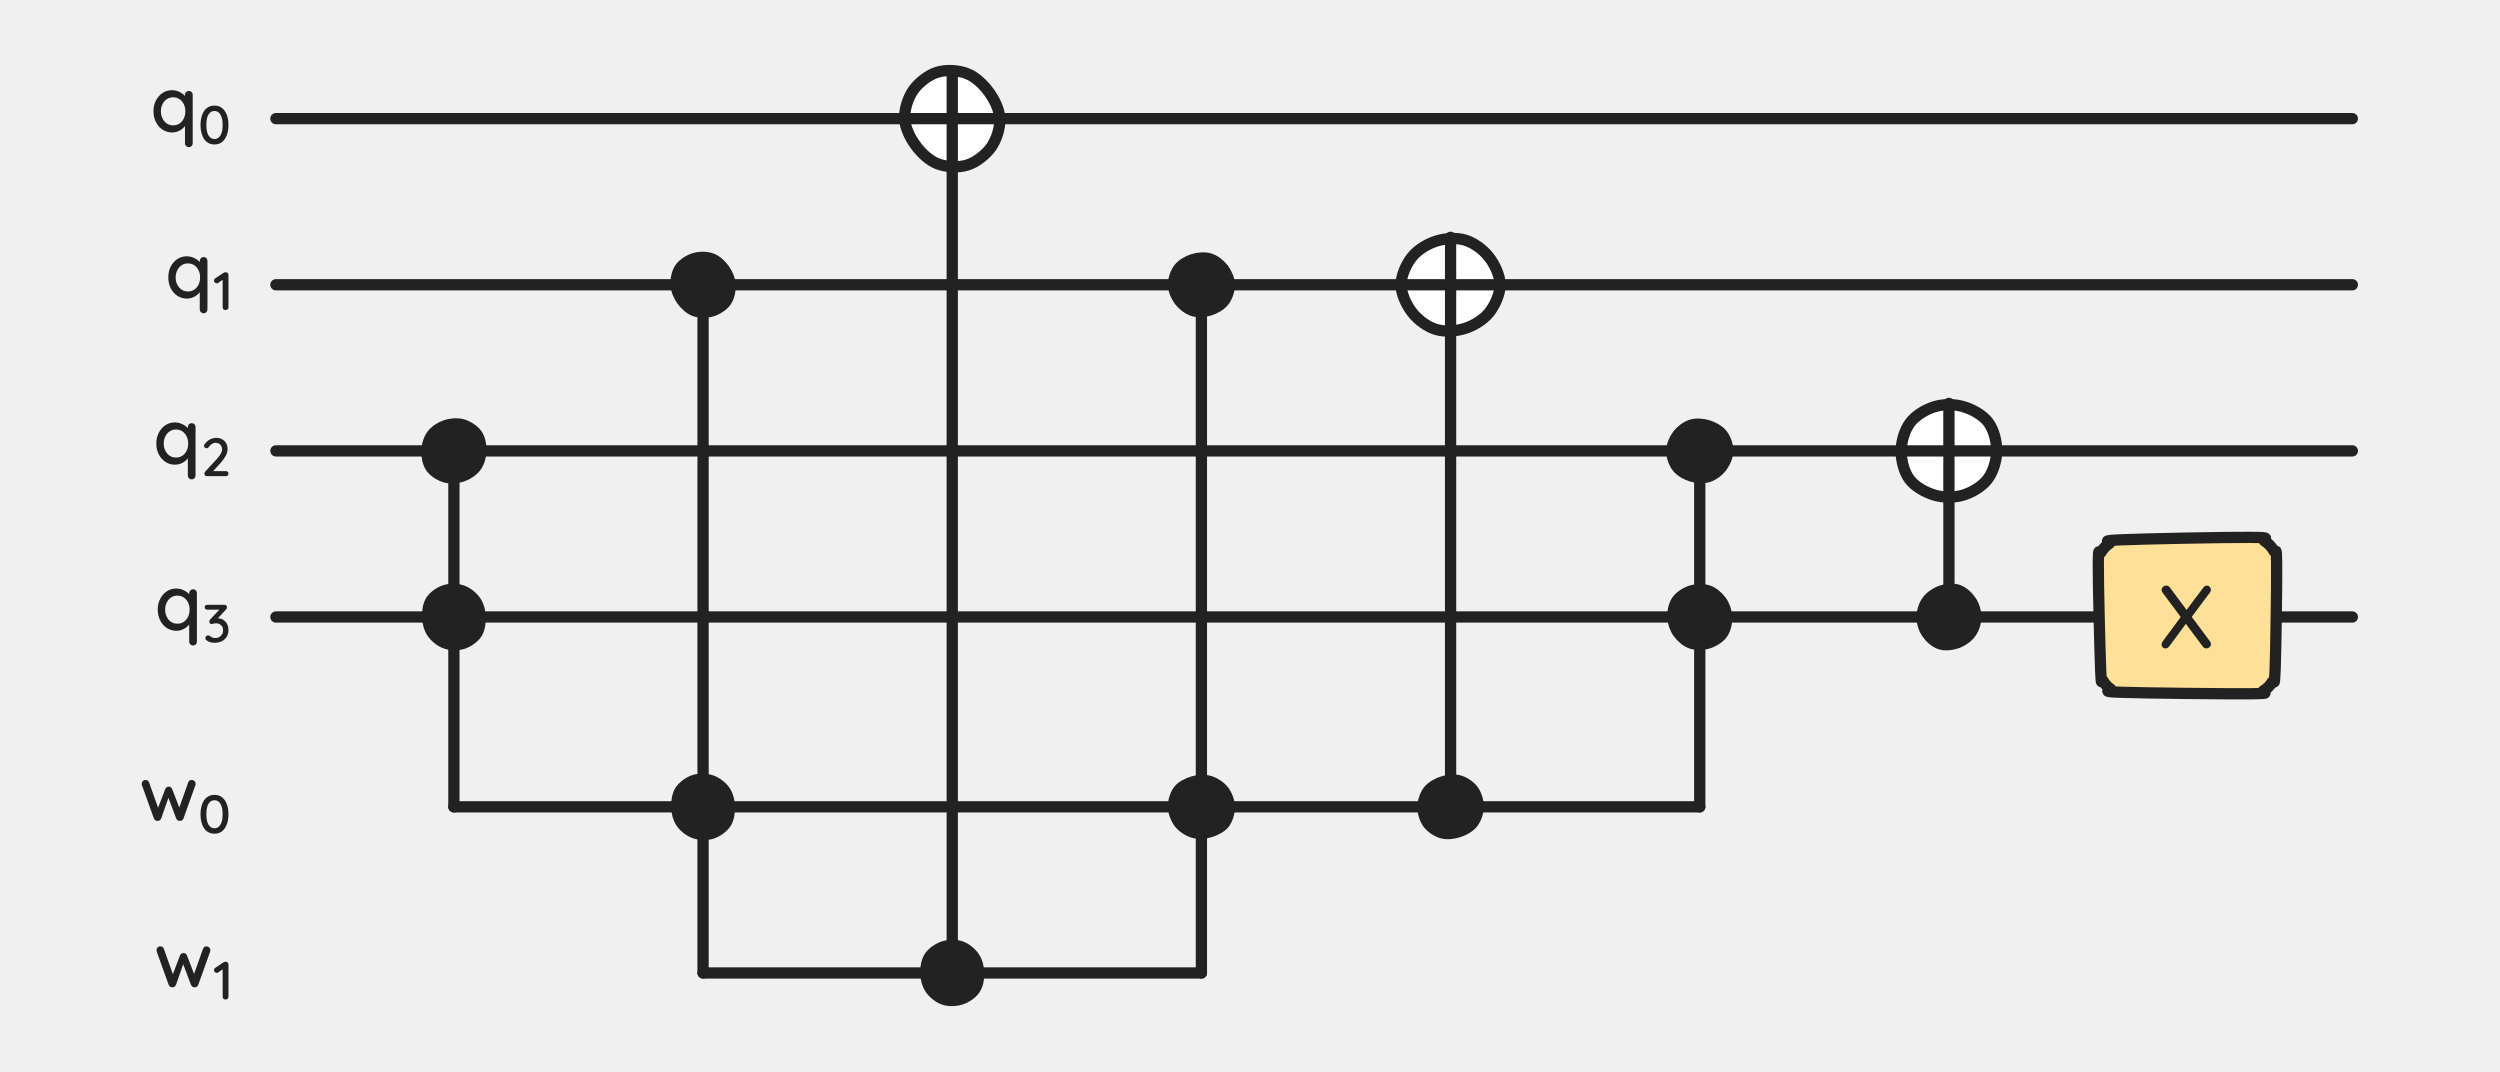
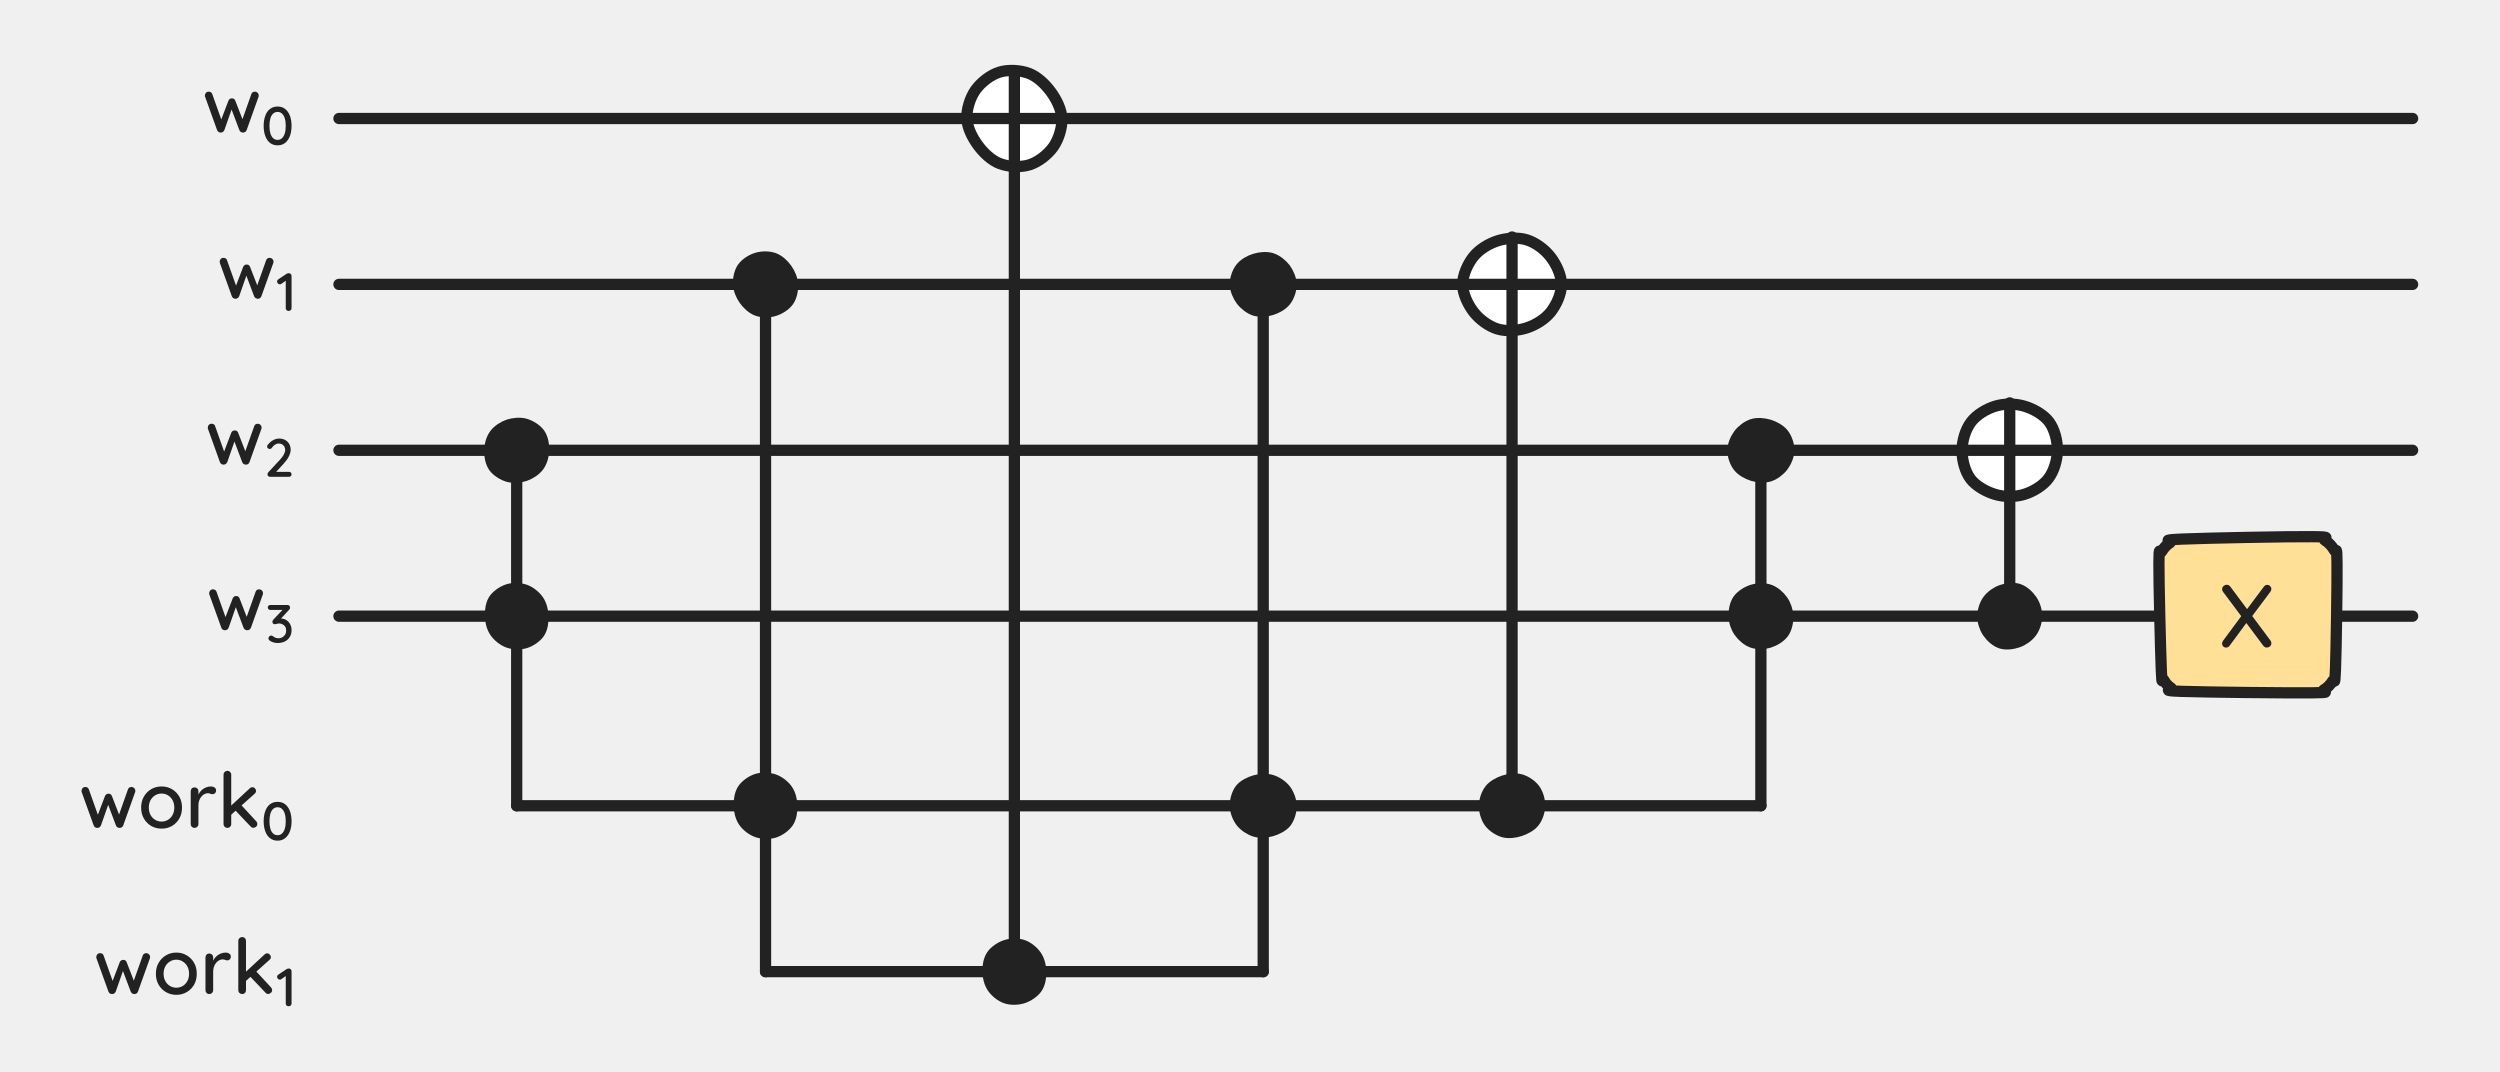
- <svg xmlns="http://www.w3.org/2000/svg" viewBox="-46.51 -20 421.4 180.6" width="421.4" height="180.6">
+ <svg xmlns="http://www.w3.org/2000/svg" viewBox="-57.21 -20 421.96 180.84" width="421.96" height="180.84">
  <g stroke-linecap="round" stroke-linejoin="round">
    <path d="M0,0C2.24,0 8.97,0 13.46,0C17.95,0 22.44,0 26.92,0C31.41,0 35.9,0 40.38,0C44.87,0 49.36,0 53.85,0C58.33,0 62.82,0 67.31,0C71.79,0 76.28,0 80.77,0C85.26,0 89.74,0 94.23,0C98.72,0 103.21,0 107.69,0C112.18,0 116.67,0 121.15,0C125.64,0 130.13,0 134.62,0C139.1,0 143.59,0 148.08,0C152.56,0 157.05,0 161.54,0C166.03,0 170.51,0 175,0C179.49,0 183.97,0 188.46,0C192.95,0 197.44,0 201.92,0C206.41,0 210.9,0 215.38,0C219.87,0 224.36,0 228.85,0C233.33,0 237.82,0 242.31,0C246.79,0 251.28,0 255.77,0C260.26,0 264.74,0 269.23,0C273.72,0 278.21,0 282.69,0C287.18,0 291.67,0 296.15,0C300.64,0 305.13,0 309.62,0C314.1,0 318.59,0 323.08,0C327.56,0 332.05,0 336.54,0C341.03,0 347.76,0 350,0" fill="none" stroke="#222222" stroke-width="1.9" />
    <path d="M0,28C2.24,28 8.97,28 13.46,28C17.95,28 22.44,28 26.92,28C31.41,28 35.9,28 40.38,28C44.87,28 49.36,28 53.85,28C58.33,28 62.82,28 67.31,28C71.79,28 76.28,28 80.77,28C85.26,28 89.74,28 94.23,28C98.72,28 103.21,28 107.69,28C112.18,28 116.67,28 121.15,28C125.64,28 130.13,28 134.62,28C139.1,28 143.59,28 148.08,28C152.56,28 157.05,28 161.54,28C166.03,28 170.51,28 175,28C179.49,28 183.97,28 188.46,28C192.95,28 197.44,28 201.92,28C206.41,28 210.9,28 215.38,28C219.87,28 224.36,28 228.85,28C233.33,28 237.82,28 242.31,28C246.79,28 251.28,28 255.77,28C260.26,28 264.74,28 269.23,28C273.72,28 278.21,28 282.69,28C287.18,28 291.67,28 296.15,28C300.64,28 305.13,28 309.62,28C314.1,28 318.59,28 323.08,28C327.56,28 332.05,28 336.54,28C341.03,28 347.76,28 350,28" fill="none" stroke="#222222" stroke-width="1.9" />
    <path d="M0,56C2.24,56 8.97,56 13.46,56C17.95,56 22.44,56 26.92,56C31.41,56 35.9,56 40.38,56C44.87,56 49.36,56 53.85,56C58.33,56 62.82,56 67.31,56C71.79,56 76.28,56 80.77,56C85.26,56 89.74,56 94.23,56C98.72,56 103.21,56 107.69,56C112.18,56 116.67,56 121.15,56C125.64,56 130.13,56 134.62,56C139.1,56 143.59,56 148.08,56C152.56,56 157.05,56 161.54,56C166.03,56 170.51,56 175,56C179.49,56 183.97,56 188.46,56C192.95,56 197.44,56 201.92,56C206.41,56 210.9,56 215.38,56C219.87,56 224.36,56 228.85,56C233.33,56 237.82,56 242.31,56C246.79,56 251.28,56 255.77,56C260.26,56 264.74,56 269.23,56C273.72,56 278.21,56 282.69,56C287.18,56 291.67,56 296.15,56C300.64,56 305.13,56 309.62,56C314.1,56 318.59,56 323.08,56C327.56,56 332.05,56 336.54,56C341.03,56 347.76,56 350,56" fill="none" stroke="#222222" stroke-width="1.9" />
    <path d="M0,84C2.24,84 8.97,84 13.46,84C17.95,84 22.44,84 26.92,84C31.41,84 35.9,84 40.38,84C44.87,84 49.36,84 53.85,84C58.33,84 62.82,84 67.31,84C71.79,84 76.28,84 80.77,84C85.26,84 89.74,84 94.23,84C98.72,84 103.21,84 107.69,84C112.18,84 116.67,84 121.15,84C125.64,84 130.13,84 134.62,84C139.1,84 143.59,84 148.08,84C152.56,84 157.05,84 161.54,84C166.03,84 170.51,84 175,84C179.49,84 183.97,84 188.46,84C192.95,84 197.44,84 201.92,84C206.41,84 210.9,84 215.38,84C219.87,84 224.36,84 228.85,84C233.33,84 237.82,84 242.31,84C246.79,84 251.28,84 255.77,84C260.26,84 264.74,84 269.23,84C273.72,84 278.21,84 282.69,84C287.18,84 291.67,84 296.15,84C300.64,84 305.13,84 309.62,84C314.1,84 318.59,84 323.08,84C327.56,84 332.05,84 336.54,84C341.03,84 347.76,84 350,84" fill="none" stroke="#222222" stroke-width="1.9" />
    <path d="M30,116C32.19,116 38.75,116 43.12,116C47.5,116 51.88,116 56.25,116C60.62,116 65,116 69.38,116C73.75,116 78.12,116 82.5,116C86.88,116 91.25,116 95.62,116C100,116 104.38,116 108.75,116C113.12,116 117.5,116 121.88,116C126.25,116 130.62,116 135,116C139.38,116 143.75,116 148.12,116C152.5,116 156.88,116 161.25,116C165.62,116 170,116 174.38,116C178.75,116 183.12,116 187.5,116C191.88,116 196.25,116 200.62,116C205,116 209.38,116 213.75,116C218.12,116 222.5,116 226.88,116C231.25,116 237.81,116 240,116" fill="none" stroke="#222222" stroke-width="1.9" />
    <path d="M72,144C74,144 80,144 84,144C88,144 92,144 96,144C100,144 104,144 108,144C112,144 116,144 120,144C124,144 128,144 132,144C136,144 140,144 144,144C148,144 154,144 156,144" fill="none" stroke="#222222" stroke-width="1.9" />
    <path d="M30,56C30,58 30,64 30,68C30,72 30,76 30,80C30,84 30,88 30,92C30,96 30,100 30,104C30,108 30,114 30,116" fill="none" stroke="#222222" stroke-width="1.9" />
    <path d="M72,28C72,30.15 72,36.59 72,40.89C72,45.19 72,49.48 72,53.78C72,58.07 72,62.37 72,66.67C72,70.96 72,75.26 72,79.56C72,83.85 72,88.15 72,92.44C72,96.74 72,101.04 72,105.33C72,109.63 72,113.93 72,118.22C72,122.52 72,126.81 72,131.11C72,135.41 72,141.85 72,144" fill="none" stroke="#222222" stroke-width="1.9" />
    <path d="M114,0C114,2.18 114,8.73 114,13.09C114,17.45 114,21.82 114,26.18C114,30.55 114,34.91 114,39.27C114,43.64 114,48 114,52.36C114,56.73 114,61.09 114,65.45C114,69.82 114,74.18 114,78.55C114,82.91 114,87.27 114,91.64C114,96 114,100.36 114,104.73C114,109.09 114,113.45 114,117.82C114,122.18 114,126.55 114,130.91C114,135.27 114,141.82 114,144" fill="none" stroke="#222222" stroke-width="1.9" />
    <path d="M156,28C156,30.15 156,36.59 156,40.89C156,45.19 156,49.48 156,53.78C156,58.07 156,62.37 156,66.67C156,70.96 156,75.26 156,79.56C156,83.85 156,88.15 156,92.44C156,96.74 156,101.04 156,105.33C156,109.63 156,113.93 156,118.22C156,122.52 156,126.81 156,131.11C156,135.41 156,141.85 156,144" fill="none" stroke="#222222" stroke-width="1.9" />
    <path d="M198,28C198,30.1 198,36.38 198,40.57C198,44.76 198,48.95 198,53.14C198,57.33 198,61.52 198,65.71C198,69.9 198,74.1 198,78.29C198,82.48 198,86.67 198,90.86C198,95.05 198,99.24 198,103.43C198,107.62 198,113.9 198,116" fill="none" stroke="#222222" stroke-width="1.9" />
    <path d="M240,56C240,58 240,64 240,68C240,72 240,76 240,80C240,84 240,88 240,92C240,96 240,100 240,104C240,108 240,114 240,116" fill="none" stroke="#222222" stroke-width="1.9" />
    <path d="M282,56C282,57.56 282,62.22 282,65.33C282,68.44 282,71.56 282,74.67C282,77.78 282,82.44 282,84" fill="none" stroke="#222222" stroke-width="1.9" />
    <path d="M335.2,71.19C335.83,71.57 336.42,72.2 336.76,72.83C337.1,73.47 337.21,71.64 337.24,75C337.28,78.36 337.11,89.67 336.98,93C336.85,96.33 336.79,94.42 336.46,95C336.13,95.57 335.57,96.13 334.99,96.45C334.41,96.77 337,96.9 333,96.94C329,96.98 314.97,96.83 311,96.69C307.03,96.55 309.71,96.43 309.21,96.1C308.7,95.78 308.25,95.26 307.98,94.74C307.71,94.23 307.72,96.29 307.58,93C307.45,89.71 307.16,78.32 307.18,75C307.19,71.68 307.35,73.64 307.66,73.07C307.97,72.51 308.49,71.96 309.04,71.61C309.6,71.27 307.01,71.17 311,70.99C314.99,70.82 328.97,70.54 333,70.58C337.03,70.61 334.57,70.81 335.2,71.19Z" fill="#FFE096" stroke="#222222" stroke-width="1.9" />
-     <path d="M120.58,4.78C119.66,6.08 118.05,7.35 116.54,7.82C115.03,8.29 112.98,8.16 111.53,7.61C110.08,7.05 108.75,5.75 107.82,4.49C106.9,3.22 106.05,1.54 105.98,0C105.92,-1.54 106.51,-3.47 107.42,-4.78C108.34,-6.08 109.95,-7.35 111.46,-7.82C112.97,-8.29 115.02,-8.16 116.47,-7.61C117.92,-7.05 119.25,-5.75 120.18,-4.49C121.1,-3.22 121.95,-1.54 122.02,0C122.08,1.54 121.49,3.47 120.58,4.78Z" fill="#FFFFFF" stroke="#222222" stroke-width="1.9" />
+     <path d="M120.58,4.78C119.66,6.08 118.05,7.35 116.54,7.82C115.03,8.29 112.98,8.16 111.53,7.61C110.08,7.05 108.75,5.75 107.83,4.49C106.9,3.22 106.05,1.54 105.98,0C105.92,-1.54 106.51,-3.47 107.42,-4.78C108.34,-6.08 109.95,-7.35 111.46,-7.82C112.97,-8.29 115.02,-8.16 116.47,-7.61C117.92,-7.05 119.25,-5.75 120.17,-4.49C121.1,-3.22 121.95,-1.54 122.02,0C122.08,1.54 121.49,3.47 120.58,4.78Z" fill="#FFFFFF" stroke="#222222" stroke-width="1.9" />
    <path d="M204.49,32.71C203.49,33.94 201.88,34.9 200.39,35.37C198.9,35.83 197.03,35.97 195.55,35.53C194.08,35.08 192.52,33.95 191.54,32.69C190.56,31.44 189.67,29.57 189.66,28C189.66,26.43 190.52,24.52 191.51,23.29C192.51,22.06 194.12,21.1 195.61,20.63C197.1,20.17 198.97,20.03 200.45,20.47C201.92,20.92 203.48,22.05 204.46,23.31C205.44,24.56 206.33,26.43 206.34,28C206.34,29.57 205.48,31.48 204.49,32.71Z" fill="#FFFFFF" stroke="#222222" stroke-width="1.9" />
-     <path d="M288.54,60.75C287.61,61.99 285.91,63 284.42,63.45C282.93,63.9 281.09,63.9 279.58,63.46C278.07,63.02 276.31,62.06 275.37,60.82C274.43,59.57 273.94,57.6 273.95,56C273.97,54.4 274.52,52.49 275.46,51.25C276.39,50.01 278.09,49 279.58,48.55C281.07,48.1 282.91,48.1 284.42,48.54C285.93,48.98 287.69,49.94 288.63,51.18C289.57,52.43 290.06,54.4 290.05,56C290.03,57.6 289.48,59.51 288.54,60.75Z" fill="#FFFFFF" stroke="#222222" stroke-width="1.9" />
-     <path d="M33.83,86.78C33.33,87.53 32.33,88.21 31.45,88.48C30.58,88.74 29.42,88.7 28.57,88.4C27.72,88.09 26.85,87.38 26.35,86.65C25.85,85.92 25.6,84.9 25.57,84C25.54,83.1 25.68,81.97 26.17,81.22C26.67,80.47 27.67,79.79 28.55,79.52C29.42,79.26 30.58,79.3 31.43,79.6C32.28,79.91 33.15,80.62 33.65,81.35C34.15,82.08 34.4,83.1 34.43,84C34.46,84.9 34.32,86.03 33.83,86.78Z" fill="#222222" stroke="#222222" stroke-width="1.9" />
+     <path d="M288.54,60.75C287.61,62 285.91,63 284.42,63.45C282.93,63.9 281.09,63.9 279.58,63.46C278.07,63.02 276.31,62.06 275.37,60.82C274.43,59.57 273.94,57.6 273.95,56C273.97,54.4 274.52,52.49 275.46,51.25C276.39,50 278.09,49 279.58,48.55C281.07,48.1 282.91,48.1 284.42,48.54C285.93,48.98 287.69,49.94 288.63,51.18C289.57,52.43 290.06,54.4 290.05,56C290.03,57.6 289.48,59.51 288.54,60.75Z" fill="#FFFFFF" stroke="#222222" stroke-width="1.9" />
+     <path d="M33.83,86.78C33.33,87.53 32.33,88.21 31.45,88.48C30.58,88.75 29.42,88.7 28.57,88.4C27.72,88.09 26.85,87.38 26.35,86.65C25.85,85.92 25.6,84.9 25.57,84C25.54,83.1 25.68,81.97 26.17,81.22C26.67,80.47 27.67,79.79 28.55,79.52C29.42,79.25 30.58,79.3 31.43,79.6C32.28,79.91 33.15,80.62 33.65,81.35C34.15,82.08 34.4,83.1 34.43,84C34.46,84.9 34.32,86.03 33.83,86.78Z" fill="#222222" stroke="#222222" stroke-width="1.9" />
    <path d="M33.69,58.68C33.16,59.39 32.24,59.98 31.39,60.27C30.53,60.55 29.44,60.65 28.57,60.41C27.7,60.16 26.67,59.53 26.15,58.8C25.63,58.06 25.42,56.91 25.44,56C25.47,55.09 25.78,54.03 26.31,53.32C26.84,52.61 27.76,52.02 28.61,51.73C29.47,51.45 30.56,51.35 31.43,51.59C32.3,51.84 33.33,52.47 33.85,53.2C34.37,53.94 34.58,55.09 34.56,56C34.53,56.91 34.22,57.97 33.69,58.68Z" fill="#222222" stroke="#222222" stroke-width="1.9" />
    <path d="M75.81,118.77C75.31,119.51 74.33,120.2 73.45,120.47C72.58,120.74 71.43,120.69 70.57,120.39C69.72,120.09 68.83,119.4 68.33,118.67C67.83,117.94 67.59,116.91 67.56,116C67.54,115.09 67.69,113.98 68.19,113.23C68.69,112.49 69.67,111.8 70.55,111.53C71.42,111.26 72.57,111.31 73.43,111.61C74.28,111.91 75.17,112.6 75.67,113.33C76.17,114.06 76.41,115.09 76.44,116C76.46,116.91 76.31,118.02 75.81,118.77Z" fill="#222222" stroke="#222222" stroke-width="1.9" />
    <path d="M75.86,30.8C75.34,31.54 74.32,32.17 73.44,32.43C72.56,32.69 71.41,32.69 70.58,32.38C69.74,32.08 68.95,31.32 68.43,30.59C67.91,29.86 67.5,28.9 67.45,28C67.4,27.1 67.62,25.93 68.14,25.2C68.66,24.46 69.68,23.83 70.56,23.57C71.44,23.31 72.59,23.31 73.42,23.62C74.26,23.92 75.05,24.68 75.57,25.41C76.09,26.14 76.5,27.1 76.55,28C76.6,28.9 76.38,30.07 75.86,30.8Z" fill="#222222" stroke="#222222" stroke-width="1.9" />
    <path d="M117.79,146.76C117.29,147.49 116.31,148.14 115.44,148.42C114.56,148.7 113.41,148.73 112.56,148.43C111.71,148.14 110.83,147.41 110.32,146.67C109.82,145.93 109.56,144.9 109.54,144C109.52,143.1 109.7,141.98 110.21,141.24C110.71,140.51 111.69,139.86 112.56,139.58C113.44,139.3 114.59,139.27 115.44,139.57C116.29,139.86 117.17,140.59 117.68,141.33C118.18,142.07 118.44,143.1 118.46,144C118.48,144.9 118.3,146.02 117.79,146.76Z" fill="#222222" stroke="#222222" stroke-width="1.9" />
    <path d="M106,0C107.33,0 111.33,0 114,0C116.67,0 120.67,0 122,0" fill="none" stroke="#222222" stroke-width="1.9" />
    <path d="M114,-8C114,-6.67 114,-2.67 114,0C114,2.67 114,6.67 114,8" fill="none" stroke="#222222" stroke-width="1.9" />
    <path d="M159.84,118.79C159.28,119.49 158.24,119.98 157.37,120.23C156.5,120.48 155.46,120.54 154.61,120.29C153.76,120.03 152.83,119.42 152.27,118.71C151.72,117.99 151.31,116.92 151.29,116C151.28,115.08 151.61,113.92 152.16,113.21C152.72,112.51 153.76,112.02 154.63,111.77C155.5,111.52 156.54,111.46 157.39,111.71C158.24,111.97 159.17,112.58 159.73,113.29C160.28,114.01 160.69,115.08 160.71,116C160.72,116.92 160.39,118.08 159.84,118.79Z" fill="#222222" stroke="#222222" stroke-width="1.9" />
    <path d="M159.78,30.75C159.23,31.46 158.25,32 157.39,32.26C156.52,32.53 155.43,32.62 154.58,32.36C153.74,32.09 152.86,31.4 152.31,30.68C151.77,29.95 151.31,28.9 151.3,28C151.28,27.1 151.66,25.96 152.22,25.25C152.77,24.54 153.75,24 154.61,23.74C155.48,23.47 156.57,23.38 157.42,23.64C158.26,23.91 159.14,24.6 159.69,25.32C160.23,26.05 160.69,27.1 160.7,28C160.72,28.9 160.34,30.04 159.78,30.75Z" fill="#222222" stroke="#222222" stroke-width="1.9" />
    <path d="M201.73,118.71C201.18,119.41 200.22,119.92 199.36,120.2C198.5,120.48 197.44,120.63 196.57,120.39C195.71,120.15 194.73,119.5 194.19,118.77C193.66,118.03 193.33,116.91 193.35,116C193.36,115.09 193.72,113.99 194.27,113.29C194.82,112.59 195.78,112.08 196.64,111.8C197.5,111.52 198.56,111.37 199.43,111.61C200.29,111.85 201.27,112.5 201.81,113.23C202.34,113.97 202.67,115.09 202.65,116C202.64,116.91 202.28,118.01 201.73,118.71Z" fill="#222222" stroke="#222222" stroke-width="1.9" />
    <path d="M190,28C191.33,28 195.33,28 198,28C200.67,28 204.67,28 206,28" fill="none" stroke="#222222" stroke-width="1.9" />
    <path d="M198,20C198,21.33 198,25.33 198,28C198,30.67 198,34.67 198,36" fill="none" stroke="#222222" stroke-width="1.9" />
    <path d="M243.82,86.78C243.3,87.51 242.3,88.12 241.43,88.39C240.55,88.66 239.41,88.7 238.57,88.41C237.72,88.12 236.88,87.38 236.36,86.64C235.84,85.91 235.5,84.9 235.47,84C235.44,83.1 235.66,81.96 236.18,81.22C236.7,80.49 237.7,79.88 238.57,79.61C239.45,79.34 240.59,79.3 241.43,79.59C242.28,79.88 243.12,80.62 243.64,81.36C244.16,82.09 244.5,83.1 244.53,84C244.56,84.9 244.34,86.04 243.82,86.78Z" fill="#222222" stroke="#222222" stroke-width="1.9" />
    <path d="M243.7,58.69C243.15,59.41 242.26,60.09 241.41,60.35C240.57,60.61 239.49,60.51 238.62,60.25C237.75,59.98 236.77,59.46 236.22,58.75C235.66,58.04 235.27,56.91 235.29,56C235.3,55.09 235.75,54.04 236.3,53.31C236.85,52.59 237.74,51.91 238.59,51.65C239.43,51.39 240.51,51.49 241.38,51.75C242.25,52.02 243.23,52.54 243.78,53.25C244.34,53.96 244.73,55.09 244.71,56C244.7,56.91 244.25,57.96 243.7,58.69Z" fill="#222222" stroke="#222222" stroke-width="1.9" />
    <path d="M285.68,86.67C285.16,87.4 284.27,88.03 283.41,88.34C282.55,88.65 281.38,88.81 280.53,88.53C279.67,88.26 278.8,87.45 278.29,86.69C277.78,85.94 277.46,84.89 277.46,84C277.47,83.11 277.8,82.05 278.32,81.33C278.84,80.6 279.73,79.97 280.59,79.66C281.45,79.35 282.62,79.19 283.47,79.47C284.33,79.74 285.2,80.55 285.71,81.31C286.22,82.06 286.54,83.11 286.54,84C286.53,84.89 286.2,85.95 285.68,86.67Z" fill="#222222" stroke="#222222" stroke-width="1.9" />
    <path d="M274,56C275.33,56 279.33,56 282,56C284.67,56 288.67,56 290,56" fill="none" stroke="#222222" stroke-width="1.9" />
    <path d="M282,48C282,49.33 282,53.33 282,56C282,58.67 282,62.67 282,64" fill="none" stroke="#222222" stroke-width="1.9" />
    <path d="M325.46,78.71Q325.76,78.71 325.96,78.93Q326.16,79.15 326.16,79.4Q326.16,79.64 326,79.87L322.85,84.08L321.99,82.9L324.86,79.07Q325.11,78.71 325.46,78.71ZM318.62,78.7Q318.98,78.7 319.23,79.01L326,88.1Q326.16,88.3 326.16,88.55Q326.16,88.91 325.91,89.11Q325.65,89.3 325.4,89.3Q325.04,89.3 324.8,88.99L318.02,79.91Q317.85,79.7 317.85,79.46Q317.85,79.13 318.09,78.92Q318.33,78.7 318.62,78.7ZM318.51,89.3Q318.23,89.3 318.03,89.1Q317.84,88.9 317.84,88.64Q317.84,88.39 318.02,88.13L321.2,83.83L322.02,85.04L319.13,88.96Q318.89,89.3 318.51,89.3Z" fill="#222222" stroke="none" />
-     <path d="M-14.68,-4.67Q-14.4,-4.67 -14.22,-4.48Q-14.03,-4.29 -14.03,-4L-14.03,4.13Q-14.03,4.42 -14.22,4.61Q-14.4,4.8 -14.68,4.8Q-14.96,4.8 -15.14,4.61Q-15.33,4.42 -15.33,4.13L-15.33,0.6L-15.06,0.61Q-15.06,0.84 -15.25,1.14Q-15.44,1.43 -15.76,1.7Q-16.09,1.98 -16.53,2.15Q-16.97,2.33 -17.48,2.33Q-18.37,2.33 -19.09,1.87Q-19.8,1.4 -20.22,0.6Q-20.64,-0.2 -20.64,-1.24Q-20.64,-2.28 -20.22,-3.07Q-19.8,-3.87 -19.1,-4.34Q-18.39,-4.8 -17.52,-4.8Q-16.97,-4.8 -16.5,-4.61Q-16.02,-4.43 -15.67,-4.15Q-15.32,-3.86 -15.12,-3.54Q-14.93,-3.22 -14.93,-2.94L-15.33,-2.9L-15.33,-4Q-15.33,-4.28 -15.14,-4.47Q-14.96,-4.67 -14.68,-4.67ZM-17.33,1.13Q-16.71,1.13 -16.25,0.82Q-15.79,0.51 -15.53,-0.03Q-15.27,-0.56 -15.27,-1.24Q-15.27,-1.91 -15.53,-2.44Q-15.79,-2.98 -16.26,-3.29Q-16.72,-3.6 -17.33,-3.6Q-17.93,-3.6 -18.39,-3.29Q-18.86,-2.98 -19.12,-2.44Q-19.39,-1.91 -19.39,-1.24Q-19.39,-0.56 -19.12,-0.03Q-18.86,0.51 -18.39,0.82Q-17.93,1.13 -17.33,1.13ZM-10.36,4.35Q-11.12,4.35 -11.65,3.93Q-12.18,3.51 -12.44,2.76Q-12.71,2.02 -12.71,1.08Q-12.71,0.12 -12.44,-0.62Q-12.18,-1.36 -11.65,-1.78Q-11.12,-2.2 -10.36,-2.2Q-9.59,-2.2 -9.07,-1.78Q-8.55,-1.36 -8.27,-0.62Q-8,0.12 -8,1.08Q-8,2.02 -8.27,2.76Q-8.55,3.51 -9.07,3.93Q-9.59,4.35 -10.36,4.35ZM-10.36,3.43Q-9.93,3.43 -9.63,3.16Q-9.32,2.89 -9.15,2.36Q-8.98,1.83 -8.98,1.08Q-8.98,0.31 -9.15,-0.22Q-9.32,-0.74 -9.63,-1.02Q-9.93,-1.29 -10.36,-1.29Q-10.78,-1.29 -11.09,-1.02Q-11.4,-0.74 -11.57,-0.22Q-11.73,0.31 -11.73,1.08Q-11.73,1.83 -11.57,2.36Q-11.4,2.89 -11.09,3.16Q-10.78,3.43 -10.36,3.43Z" fill="#222222" stroke="none" />
-     <path d="M-12.19,23.33Q-11.9,23.33 -11.72,23.52Q-11.54,23.71 -11.54,24L-11.54,32.13Q-11.54,32.42 -11.72,32.61Q-11.9,32.8 -12.19,32.8Q-12.46,32.8 -12.65,32.61Q-12.84,32.42 -12.84,32.13L-12.84,28.6L-12.57,28.61Q-12.57,28.84 -12.76,29.14Q-12.94,29.43 -13.27,29.7Q-13.59,29.98 -14.04,30.15Q-14.48,30.33 -14.99,30.33Q-15.88,30.33 -16.6,29.87Q-17.31,29.4 -17.73,28.6Q-18.14,27.8 -18.14,26.76Q-18.14,25.72 -17.73,24.93Q-17.31,24.13 -16.61,23.66Q-15.9,23.2 -15.02,23.2Q-14.48,23.2 -14.01,23.39Q-13.53,23.57 -13.18,23.85Q-12.83,24.14 -12.63,24.46Q-12.44,24.78 -12.44,25.06L-12.84,25.1L-12.84,24Q-12.84,23.72 -12.65,23.53Q-12.46,23.33 -12.19,23.33ZM-14.84,29.13Q-14.22,29.13 -13.76,28.82Q-13.3,28.51 -13.04,27.97Q-12.78,27.44 -12.78,26.76Q-12.78,26.09 -13.04,25.56Q-13.3,25.02 -13.76,24.71Q-14.23,24.4 -14.84,24.4Q-15.44,24.4 -15.9,24.71Q-16.36,25.02 -16.63,25.56Q-16.9,26.09 -16.9,26.76Q-16.9,27.44 -16.63,27.97Q-16.36,28.51 -15.9,28.82Q-15.44,29.13 -14.84,29.13ZM-8.5,32.26Q-8.71,32.26 -8.85,32.13Q-8.98,32 -8.98,31.8L-8.98,26.92L-8.86,27.08L-9.71,27.67Q-9.82,27.76 -9.97,27.76Q-10.16,27.76 -10.3,27.62Q-10.44,27.48 -10.44,27.29Q-10.44,27.05 -10.2,26.9L-8.82,25.98Q-8.74,25.93 -8.64,25.91Q-8.55,25.89 -8.46,25.89Q-8.26,25.89 -8.13,26.02Q-8,26.15 -8,26.35L-8,31.8Q-8,32 -8.14,32.13Q-8.28,32.26 -8.5,32.26Z" fill="#222222" stroke="none" />
-     <path d="M-14.2,51.33Q-13.92,51.33 -13.73,51.52Q-13.55,51.71 -13.55,52L-13.55,60.13Q-13.55,60.42 -13.73,60.61Q-13.92,60.8 -14.2,60.8Q-14.47,60.8 -14.66,60.61Q-14.85,60.42 -14.85,60.13L-14.85,56.6L-14.58,56.61Q-14.58,56.84 -14.77,57.14Q-14.96,57.43 -15.28,57.7Q-15.61,57.98 -16.05,58.15Q-16.49,58.33 -17,58.33Q-17.89,58.33 -18.61,57.87Q-19.32,57.4 -19.74,56.6Q-20.16,55.8 -20.16,54.76Q-20.16,53.72 -19.74,52.93Q-19.32,52.13 -18.62,51.66Q-17.91,51.2 -17.04,51.2Q-16.49,51.2 -16.02,51.39Q-15.54,51.57 -15.19,51.85Q-14.84,52.14 -14.64,52.46Q-14.45,52.78 -14.45,53.06L-14.85,53.1L-14.85,52Q-14.85,51.72 -14.66,51.53Q-14.47,51.33 -14.2,51.33ZM-16.85,57.13Q-16.23,57.13 -15.77,56.82Q-15.31,56.51 -15.05,55.97Q-14.79,55.44 -14.79,54.76Q-14.79,54.09 -15.05,53.56Q-15.31,53.02 -15.77,52.71Q-16.24,52.4 -16.85,52.4Q-17.45,52.4 -17.91,52.71Q-18.37,53.02 -18.64,53.56Q-18.91,54.09 -18.91,54.76Q-18.91,55.44 -18.64,55.97Q-18.37,56.51 -17.91,56.82Q-17.45,57.13 -16.85,57.13ZM-8.43,59.41Q-8.25,59.41 -8.12,59.54Q-8,59.66 -8,59.84Q-8,60.02 -8.12,60.14Q-8.25,60.26 -8.43,60.26L-11.62,60.26Q-11.82,60.26 -11.94,60.14Q-12.06,60.02 -12.06,59.82Q-12.06,59.64 -11.93,59.5L-9.9,57.3Q-9.51,56.88 -9.3,56.48Q-9.08,56.07 -9.08,55.76Q-9.08,55.26 -9.38,54.95Q-9.68,54.64 -10.18,54.64Q-10.38,54.64 -10.6,54.73Q-10.81,54.83 -11,54.99Q-11.19,55.15 -11.32,55.35Q-11.41,55.48 -11.5,55.52Q-11.59,55.56 -11.68,55.56Q-11.85,55.56 -11.99,55.43Q-12.13,55.31 -12.13,55.15Q-12.13,55.02 -12.05,54.9Q-11.97,54.78 -11.84,54.66Q-11.64,54.41 -11.35,54.21Q-11.07,54.02 -10.75,53.91Q-10.43,53.8 -10.12,53.8Q-9.52,53.8 -9.08,54.04Q-8.64,54.27 -8.4,54.7Q-8.15,55.13 -8.15,55.71Q-8.15,56.2 -8.45,56.8Q-8.75,57.39 -9.27,57.97L-10.68,59.51L-10.78,59.41L-8.43,59.41Z" fill="#222222" stroke="none" />
-     <path d="M-13.97,79.33Q-13.68,79.33 -13.5,79.52Q-13.32,79.71 -13.32,80L-13.32,88.13Q-13.32,88.42 -13.5,88.61Q-13.68,88.8 -13.97,88.8Q-14.24,88.8 -14.43,88.61Q-14.62,88.42 -14.62,88.13L-14.62,84.6L-14.34,84.61Q-14.34,84.84 -14.53,85.14Q-14.72,85.43 -15.04,85.7Q-15.37,85.98 -15.81,86.15Q-16.25,86.33 -16.76,86.33Q-17.66,86.33 -18.37,85.87Q-19.09,85.4 -19.5,84.6Q-19.92,83.8 -19.92,82.76Q-19.92,81.72 -19.5,80.93Q-19.09,80.13 -18.38,79.66Q-17.67,79.2 -16.8,79.2Q-16.25,79.2 -15.78,79.39Q-15.3,79.57 -14.95,79.85Q-14.6,80.14 -14.41,80.46Q-14.21,80.78 -14.21,81.06L-14.62,81.1L-14.62,80Q-14.62,79.72 -14.43,79.53Q-14.24,79.33 -13.97,79.33ZM-16.62,85.13Q-15.99,85.13 -15.53,84.82Q-15.07,84.51 -14.81,83.97Q-14.55,83.44 -14.55,82.76Q-14.55,82.09 -14.81,81.56Q-15.07,81.02 -15.54,80.71Q-16.01,80.4 -16.62,80.4Q-17.22,80.4 -17.68,80.71Q-18.14,81.02 -18.4,81.56Q-18.67,82.09 -18.67,82.76Q-18.67,83.44 -18.4,83.97Q-18.14,84.51 -17.68,84.82Q-17.22,85.13 -16.62,85.13ZM-11.46,87.1Q-11.39,87.1 -11.3,87.12Q-11.22,87.14 -11.12,87.21Q-10.96,87.36 -10.73,87.46Q-10.49,87.55 -10.19,87.55Q-9.86,87.55 -9.57,87.39Q-9.27,87.23 -9.09,86.94Q-8.91,86.65 -8.91,86.25Q-8.91,85.84 -9.08,85.58Q-9.26,85.32 -9.53,85.19Q-9.8,85.06 -10.1,85.06Q-10.28,85.06 -10.39,85.09Q-10.51,85.12 -10.62,85.15Q-10.73,85.18 -10.86,85.18Q-11.03,85.18 -11.13,85.06Q-11.23,84.94 -11.23,84.77Q-11.23,84.66 -11.18,84.57Q-11.14,84.49 -11.06,84.39L-9.37,82.59L-9.17,82.77L-11.59,82.77Q-11.77,82.77 -11.89,82.65Q-12.01,82.53 -12.01,82.35Q-12.01,82.17 -11.89,82.05Q-11.77,81.94 -11.59,81.94L-8.71,81.94Q-8.47,81.94 -8.36,82.07Q-8.25,82.21 -8.25,82.39Q-8.25,82.49 -8.3,82.58Q-8.35,82.67 -8.42,82.75L-10.11,84.57L-10.34,84.33Q-10.27,84.29 -10.09,84.26Q-9.92,84.22 -9.81,84.22Q-9.29,84.22 -8.88,84.48Q-8.46,84.75 -8.23,85.19Q-8,85.63 -8,86.19Q-8,86.85 -8.3,87.34Q-8.6,87.82 -9.13,88.09Q-9.67,88.35 -10.36,88.35Q-10.7,88.35 -11.04,88.26Q-11.39,88.16 -11.63,87.98Q-11.79,87.89 -11.84,87.78Q-11.9,87.68 -11.9,87.58Q-11.9,87.4 -11.77,87.25Q-11.65,87.1 -11.46,87.1Z" fill="#222222" stroke="none" />
-     <path d="M-14.16,111.47Q-13.92,111.47 -13.73,111.66Q-13.54,111.85 -13.54,112.15Q-13.54,112.21 -13.55,112.28Q-13.56,112.34 -13.59,112.39L-15.58,117.96Q-15.66,118.18 -15.85,118.29Q-16.05,118.4 -16.26,118.37Q-16.63,118.35 -16.81,117.96L-18.28,114.06L-17.98,114.08L-19.34,117.96Q-19.52,118.35 -19.9,118.37Q-20.09,118.4 -20.29,118.29Q-20.49,118.18 -20.57,117.96L-22.57,112.39Q-22.63,112.28 -22.63,112.15Q-22.63,111.87 -22.45,111.67Q-22.27,111.47 -21.98,111.47Q-21.77,111.47 -21.61,111.58Q-21.44,111.68 -21.38,111.89L-19.71,116.58L-20.01,116.55L-18.66,113.01Q-18.49,112.6 -18.06,112.6Q-17.83,112.6 -17.7,112.71Q-17.57,112.81 -17.49,113.01L-16.11,116.57L-16.46,116.61L-14.79,111.89Q-14.66,111.47 -14.16,111.47ZM-10.36,120.53Q-11.12,120.53 -11.65,120.11Q-12.18,119.68 -12.44,118.94Q-12.71,118.2 -12.71,117.25Q-12.71,116.3 -12.44,115.56Q-12.18,114.81 -11.65,114.4Q-11.12,113.98 -10.36,113.98Q-9.59,113.98 -9.07,114.4Q-8.55,114.81 -8.27,115.56Q-8,116.3 -8,117.25Q-8,118.2 -8.27,118.94Q-8.55,119.68 -9.07,120.11Q-9.59,120.53 -10.36,120.53ZM-10.36,119.61Q-9.93,119.61 -9.63,119.34Q-9.32,119.06 -9.15,118.54Q-8.98,118.01 -8.98,117.25Q-8.98,116.49 -9.15,115.96Q-9.32,115.43 -9.63,115.16Q-9.93,114.89 -10.36,114.89Q-10.78,114.89 -11.09,115.16Q-11.4,115.43 -11.57,115.96Q-11.73,116.49 -11.73,117.25Q-11.73,118.01 -11.57,118.54Q-11.4,119.06 -11.09,119.34Q-10.78,119.61 -10.36,119.61Z" fill="#222222" stroke="none" />
-     <path d="M-11.67,139.52Q-11.42,139.52 -11.24,139.71Q-11.05,139.89 -11.05,140.19Q-11.05,140.26 -11.06,140.32Q-11.07,140.39 -11.1,140.44L-13.09,146Q-13.17,146.22 -13.36,146.34Q-13.56,146.45 -13.76,146.42Q-14.14,146.39 -14.32,146L-15.79,142.1L-15.49,142.13L-16.84,146Q-17.03,146.39 -17.4,146.42Q-17.6,146.45 -17.8,146.34Q-18,146.22 -18.08,146L-20.08,140.44Q-20.13,140.32 -20.13,140.19Q-20.13,139.92 -19.96,139.72Q-19.78,139.52 -19.48,139.52Q-19.28,139.52 -19.11,139.62Q-18.95,139.72 -18.89,139.93L-17.22,144.63L-17.52,144.6L-16.17,141.05Q-16,140.65 -15.57,140.65Q-15.34,140.65 -15.21,140.75Q-15.08,140.86 -15,141.05L-13.62,144.61L-13.97,144.65L-12.29,139.93Q-12.16,139.52 -11.67,139.52ZM-8.5,148.48Q-8.71,148.48 -8.85,148.35Q-8.98,148.22 -8.98,148.02L-8.98,143.14L-8.86,143.3L-9.71,143.9Q-9.82,143.99 -9.97,143.99Q-10.16,143.99 -10.3,143.85Q-10.44,143.71 -10.44,143.51Q-10.44,143.28 -10.2,143.12L-8.82,142.2Q-8.74,142.15 -8.64,142.13Q-8.55,142.11 -8.46,142.11Q-8.26,142.11 -8.13,142.25Q-8,142.38 -8,142.58L-8,148.02Q-8,148.22 -8.14,148.35Q-8.28,148.48 -8.5,148.48Z" fill="#222222" stroke="none" />
+     <path d="M-14.16,-4.53Q-13.92,-4.53 -13.73,-4.34Q-13.54,-4.15 -13.54,-3.85Q-13.54,-3.79 -13.55,-3.72Q-13.56,-3.66 -13.59,-3.61L-15.58,1.96Q-15.66,2.18 -15.85,2.29Q-16.05,2.4 -16.26,2.37Q-16.63,2.35 -16.81,1.96L-18.28,-1.94L-17.98,-1.92L-19.34,1.96Q-19.52,2.35 -19.9,2.37Q-20.09,2.4 -20.29,2.29Q-20.49,2.18 -20.57,1.96L-22.57,-3.61Q-22.63,-3.72 -22.63,-3.85Q-22.63,-4.13 -22.45,-4.33Q-22.27,-4.53 -21.98,-4.53Q-21.77,-4.53 -21.61,-4.42Q-21.44,-4.32 -21.38,-4.11L-19.71,0.58L-20.01,0.55L-18.66,-2.99Q-18.49,-3.4 -18.06,-3.4Q-17.83,-3.4 -17.7,-3.29Q-17.57,-3.19 -17.49,-2.99L-16.11,0.57L-16.46,0.61L-14.79,-4.11Q-14.66,-4.53 -14.16,-4.53ZM-10.36,4.53Q-11.12,4.53 -11.65,4.11Q-12.18,3.68 -12.44,2.94Q-12.71,2.2 -12.71,1.25Q-12.71,0.3 -12.44,-0.44Q-12.18,-1.19 -11.65,-1.6Q-11.12,-2.02 -10.36,-2.02Q-9.59,-2.02 -9.07,-1.6Q-8.55,-1.19 -8.27,-0.44Q-8,0.3 -8,1.25Q-8,2.2 -8.27,2.94Q-8.55,3.68 -9.07,4.11Q-9.59,4.53 -10.36,4.53ZM-10.36,3.61Q-9.93,3.61 -9.63,3.34Q-9.32,3.06 -9.15,2.54Q-8.98,2.01 -8.98,1.25Q-8.98,0.49 -9.15,-0.04Q-9.32,-0.57 -9.63,-0.84Q-9.93,-1.11 -10.36,-1.11Q-10.78,-1.11 -11.09,-0.84Q-11.4,-0.57 -11.57,-0.04Q-11.73,0.49 -11.73,1.25Q-11.73,2.01 -11.57,2.54Q-11.4,3.06 -11.09,3.34Q-10.78,3.61 -10.36,3.61Z" fill="#222222" stroke="none" />
+     <path d="M-11.67,23.52Q-11.42,23.52 -11.24,23.71Q-11.05,23.89 -11.05,24.19Q-11.05,24.26 -11.06,24.32Q-11.07,24.39 -11.1,24.44L-13.09,30Q-13.17,30.22 -13.36,30.34Q-13.56,30.45 -13.76,30.42Q-14.14,30.39 -14.32,30L-15.79,26.1L-15.49,26.13L-16.84,30Q-17.03,30.39 -17.4,30.42Q-17.6,30.45 -17.8,30.34Q-18,30.22 -18.08,30L-20.08,24.44Q-20.13,24.32 -20.13,24.19Q-20.13,23.92 -19.96,23.72Q-19.78,23.52 -19.48,23.52Q-19.28,23.52 -19.11,23.62Q-18.95,23.72 -18.89,23.93L-17.22,28.63L-17.52,28.6L-16.17,25.05Q-16,24.65 -15.57,24.65Q-15.34,24.65 -15.21,24.75Q-15.08,24.86 -15,25.05L-13.62,28.61L-13.97,28.65L-12.29,23.93Q-12.16,23.52 -11.67,23.52ZM-8.5,32.48Q-8.71,32.48 -8.85,32.35Q-8.98,32.22 -8.98,32.02L-8.98,27.14L-8.86,27.3L-9.71,27.9Q-9.82,27.99 -9.97,27.99Q-10.16,27.99 -10.3,27.85Q-10.44,27.71 -10.44,27.51Q-10.44,27.28 -10.2,27.12L-8.82,26.2Q-8.74,26.15 -8.64,26.13Q-8.55,26.11 -8.46,26.11Q-8.26,26.11 -8.13,26.25Q-8,26.38 -8,26.58L-8,32.02Q-8,32.22 -8.14,32.35Q-8.28,32.48 -8.5,32.48Z" fill="#222222" stroke="none" />
+     <path d="M-13.68,51.52Q-13.43,51.52 -13.25,51.71Q-13.06,51.89 -13.06,52.19Q-13.06,52.26 -13.07,52.32Q-13.08,52.39 -13.11,52.44L-15.1,58Q-15.18,58.22 -15.37,58.34Q-15.57,58.45 -15.77,58.42Q-16.15,58.39 -16.33,58L-17.8,54.1L-17.5,54.13L-18.85,58Q-19.04,58.39 -19.41,58.42Q-19.61,58.45 -19.81,58.34Q-20.01,58.22 -20.09,58L-22.09,52.44Q-22.14,52.32 -22.14,52.19Q-22.14,51.92 -21.97,51.72Q-21.79,51.52 -21.49,51.52Q-21.29,51.52 -21.12,51.62Q-20.96,51.72 -20.9,51.93L-19.23,56.63L-19.53,56.6L-18.18,53.05Q-18.01,52.65 -17.58,52.65Q-17.35,52.65 -17.22,52.75Q-17.09,52.86 -17.01,53.05L-15.63,56.61L-15.98,56.65L-14.3,51.93Q-14.17,51.52 -13.68,51.52ZM-8.43,59.64Q-8.25,59.64 -8.12,59.76Q-8,59.88 -8,60.06Q-8,60.25 -8.12,60.36Q-8.25,60.48 -8.43,60.48L-11.62,60.48Q-11.82,60.48 -11.94,60.36Q-12.06,60.25 -12.06,60.05Q-12.06,59.86 -11.93,59.72L-9.9,57.53Q-9.51,57.11 -9.3,56.7Q-9.08,56.29 -9.08,55.98Q-9.08,55.48 -9.38,55.17Q-9.68,54.86 -10.18,54.86Q-10.38,54.86 -10.6,54.95Q-10.81,55.05 -11,55.21Q-11.18,55.37 -11.32,55.58Q-11.41,55.71 -11.5,55.74Q-11.59,55.78 -11.68,55.78Q-11.85,55.78 -11.99,55.66Q-12.13,55.53 -12.13,55.37Q-12.13,55.24 -12.05,55.12Q-11.97,55 -11.84,54.88Q-11.64,54.63 -11.35,54.44Q-11.07,54.24 -10.75,54.13Q-10.43,54.02 -10.12,54.02Q-9.52,54.02 -9.08,54.26Q-8.64,54.5 -8.4,54.92Q-8.15,55.35 -8.15,55.93Q-8.15,56.42 -8.45,57.02Q-8.75,57.62 -9.27,58.19L-10.68,59.73L-10.78,59.64L-8.43,59.64Z" fill="#222222" stroke="none" />
+     <path d="M-13.45,79.47Q-13.2,79.47 -13.01,79.66Q-12.82,79.85 -12.82,80.15Q-12.82,80.21 -12.83,80.28Q-12.85,80.34 -12.87,80.39L-14.86,85.96Q-14.94,86.18 -15.14,86.29Q-15.33,86.4 -15.54,86.37Q-15.92,86.35 -16.1,85.96L-17.57,82.06L-17.27,82.08L-18.62,85.96Q-18.8,86.35 -19.18,86.37Q-19.37,86.4 -19.58,86.29Q-19.78,86.18 -19.85,85.96L-21.86,80.39Q-21.91,80.28 -21.91,80.15Q-21.91,79.87 -21.73,79.67Q-21.56,79.47 -21.26,79.47Q-21.05,79.47 -20.89,79.58Q-20.73,79.68 -20.66,79.89L-19,84.58L-19.3,84.55L-17.94,81.01Q-17.77,80.6 -17.35,80.6Q-17.11,80.6 -16.98,80.71Q-16.85,80.81 -16.77,81.01L-15.4,84.57L-15.75,84.61L-14.07,79.89Q-13.94,79.47 -13.45,79.47ZM-11.46,87.27Q-11.39,87.27 -11.3,87.3Q-11.22,87.32 -11.12,87.39Q-10.96,87.54 -10.73,87.63Q-10.49,87.73 -10.19,87.73Q-9.86,87.73 -9.57,87.57Q-9.27,87.41 -9.09,87.12Q-8.91,86.83 -8.91,86.43Q-8.91,86.02 -9.08,85.76Q-9.26,85.5 -9.53,85.37Q-9.8,85.23 -10.1,85.23Q-10.28,85.23 -10.39,85.27Q-10.51,85.3 -10.62,85.33Q-10.73,85.36 -10.86,85.36Q-11.03,85.36 -11.13,85.24Q-11.23,85.12 -11.23,84.94Q-11.23,84.83 -11.19,84.75Q-11.14,84.67 -11.06,84.57L-9.37,82.77L-9.17,82.95L-11.59,82.95Q-11.77,82.95 -11.89,82.83Q-12.01,82.7 -12.01,82.52Q-12.01,82.35 -11.89,82.23Q-11.77,82.11 -11.59,82.11L-8.71,82.11Q-8.47,82.11 -8.36,82.25Q-8.25,82.39 -8.25,82.57Q-8.25,82.67 -8.3,82.76Q-8.35,82.85 -8.42,82.93L-10.11,84.75L-10.34,84.51Q-10.27,84.47 -10.09,84.43Q-9.92,84.4 -9.81,84.4Q-9.29,84.4 -8.88,84.66Q-8.46,84.93 -8.23,85.37Q-8,85.81 -8,86.36Q-8,87.03 -8.3,87.51Q-8.6,88 -9.13,88.27Q-9.67,88.53 -10.36,88.53Q-10.7,88.53 -11.04,88.43Q-11.39,88.34 -11.63,88.16Q-11.79,88.06 -11.84,87.96Q-11.9,87.85 -11.9,87.75Q-11.9,87.58 -11.77,87.43Q-11.65,87.27 -11.46,87.27Z" fill="#222222" stroke="none" />
+     <path d="M-34.99,112.83Q-34.74,112.83 -34.56,113.02Q-34.37,113.21 -34.37,113.51Q-34.37,113.57 -34.38,113.64Q-34.39,113.7 -34.42,113.75L-36.41,119.32Q-36.49,119.54 -36.68,119.65Q-36.88,119.76 -37.08,119.73Q-37.46,119.71 -37.64,119.32L-39.11,115.42L-38.81,115.44L-40.17,119.32Q-40.35,119.71 -40.72,119.73Q-40.92,119.76 -41.12,119.65Q-41.32,119.54 -41.4,119.32L-43.4,113.75Q-43.45,113.64 -43.45,113.51Q-43.45,113.23 -43.28,113.03Q-43.1,112.83 -42.8,112.83Q-42.6,112.83 -42.44,112.93Q-42.27,113.04 -42.21,113.25L-40.54,117.94L-40.84,117.91L-39.49,114.36Q-39.32,113.96 -38.89,113.96Q-38.66,113.96 -38.53,114.07Q-38.4,114.17 -38.32,114.36L-36.94,117.93L-37.29,117.97L-35.62,113.25Q-35.49,112.83 -34.99,112.83ZM-26.49,116.31Q-26.49,117.35 -26.94,118.15Q-27.4,118.95 -28.18,119.41Q-28.96,119.86 -29.93,119.86Q-30.91,119.86 -31.69,119.41Q-32.47,118.95 -32.93,118.15Q-33.39,117.35 -33.39,116.31Q-33.39,115.26 -32.93,114.46Q-32.47,113.66 -31.69,113.2Q-30.91,112.74 -29.93,112.74Q-28.96,112.74 -28.18,113.2Q-27.4,113.66 -26.94,114.46Q-26.49,115.26 -26.49,116.31ZM-27.79,116.31Q-27.79,115.6 -28.08,115.07Q-28.36,114.55 -28.85,114.24Q-29.34,113.94 -29.93,113.94Q-30.53,113.94 -31.03,114.24Q-31.52,114.55 -31.81,115.07Q-32.09,115.6 -32.09,116.31Q-32.09,117 -31.81,117.54Q-31.52,118.07 -31.03,118.37Q-30.53,118.67 -29.93,118.67Q-29.34,118.67 -28.85,118.37Q-28.36,118.07 -28.08,117.54Q-27.79,117 -27.79,116.31ZM-24.37,119.73Q-24.66,119.73 -24.84,119.54Q-25.02,119.36 -25.02,119.07L-25.02,113.56Q-25.02,113.27 -24.84,113.08Q-24.66,112.9 -24.37,112.9Q-24.1,112.9 -23.91,113.08Q-23.72,113.27 -23.72,113.56L-23.72,115.01L-23.85,114.46Q-23.75,114.09 -23.53,113.78Q-23.32,113.47 -23.02,113.23Q-22.72,113 -22.35,112.87Q-21.98,112.74 -21.58,112.74Q-21.24,112.74 -20.99,112.92Q-20.74,113.1 -20.74,113.38Q-20.74,113.73 -20.93,113.89Q-21.11,114.05 -21.33,114.05Q-21.52,114.05 -21.71,113.97Q-21.89,113.88 -22.13,113.88Q-22.41,113.88 -22.7,114.03Q-22.98,114.17 -23.22,114.45Q-23.45,114.73 -23.59,115.11Q-23.72,115.48 -23.72,115.95L-23.72,119.07Q-23.72,119.36 -23.91,119.54Q-24.1,119.73 -24.37,119.73ZM-18.83,119.73Q-19.11,119.73 -19.29,119.54Q-19.48,119.36 -19.48,119.07L-19.48,110.78Q-19.48,110.49 -19.29,110.3Q-19.11,110.11 -18.83,110.11Q-18.55,110.11 -18.37,110.3Q-18.18,110.49 -18.18,110.78L-18.18,119.07Q-18.18,119.36 -18.37,119.54Q-18.55,119.73 -18.83,119.73ZM-14.59,112.87Q-14.35,112.87 -14.17,113.08Q-13.99,113.29 -13.99,113.49Q-13.99,113.75 -14.23,113.97L-18.3,117.61L-18.35,116.12L-15.08,113.08Q-14.87,112.87 -14.59,112.87ZM-14.44,119.72Q-14.71,119.72 -14.91,119.5L-17.51,116.76L-16.52,115.85L-13.99,118.59Q-13.78,118.81 -13.78,119.08Q-13.78,119.37 -14,119.55Q-14.23,119.72 -14.44,119.72ZM-10.36,121.89Q-11.12,121.89 -11.65,121.46Q-12.18,121.04 -12.44,120.3Q-12.71,119.56 -12.71,118.61Q-12.71,117.66 -12.44,116.91Q-12.18,116.17 -11.65,115.75Q-11.12,115.34 -10.36,115.34Q-9.59,115.34 -9.07,115.75Q-8.55,116.17 -8.27,116.91Q-8,117.66 -8,118.61Q-8,119.56 -8.27,120.3Q-8.55,121.04 -9.07,121.46Q-9.59,121.89 -10.36,121.89ZM-10.36,120.97Q-9.93,120.97 -9.63,120.7Q-9.32,120.42 -9.15,119.9Q-8.98,119.37 -8.98,118.61Q-8.98,117.85 -9.15,117.32Q-9.32,116.79 -9.63,116.52Q-9.93,116.25 -10.36,116.25Q-10.78,116.25 -11.09,116.52Q-11.4,116.79 -11.57,117.32Q-11.73,117.85 -11.73,118.61Q-11.73,119.37 -11.57,119.9Q-11.4,120.42 -11.09,120.7Q-10.78,120.97 -10.36,120.97Z" fill="#222222" stroke="none" />
+     <path d="M-32.5,140.88Q-32.25,140.88 -32.07,141.07Q-31.88,141.25 -31.88,141.55Q-31.88,141.62 -31.89,141.68Q-31.9,141.75 -31.93,141.8L-33.92,147.36Q-34,147.58 -34.19,147.7Q-34.39,147.8 -34.59,147.78Q-34.97,147.75 -35.15,147.36L-36.62,143.46L-36.32,143.49L-37.67,147.36Q-37.86,147.75 -38.23,147.78Q-38.43,147.8 -38.63,147.7Q-38.83,147.58 -38.91,147.36L-40.91,141.8Q-40.96,141.68 -40.96,141.55Q-40.96,141.28 -40.79,141.08Q-40.61,140.88 -40.31,140.88Q-40.11,140.88 -39.94,140.98Q-39.78,141.08 -39.72,141.29L-38.05,145.98L-38.35,145.96L-37,142.41Q-36.83,142.01 -36.4,142.01Q-36.17,142.01 -36.04,142.11Q-35.91,142.21 -35.83,142.41L-34.45,145.97L-34.8,146.01L-33.12,141.29Q-32.99,140.88 -32.5,140.88ZM-24,144.36Q-24,145.4 -24.45,146.2Q-24.91,147 -25.69,147.45Q-26.47,147.91 -27.44,147.91Q-28.42,147.91 -29.2,147.45Q-29.98,147 -30.44,146.2Q-30.9,145.4 -30.9,144.36Q-30.9,143.31 -30.44,142.51Q-29.98,141.71 -29.2,141.25Q-28.42,140.78 -27.44,140.78Q-26.47,140.78 -25.69,141.25Q-24.91,141.71 -24.45,142.51Q-24,143.31 -24,144.36ZM-25.3,144.36Q-25.3,143.64 -25.58,143.12Q-25.87,142.59 -26.36,142.29Q-26.84,141.98 -27.44,141.98Q-28.04,141.98 -28.53,142.29Q-29.03,142.59 -29.31,143.12Q-29.6,143.64 -29.6,144.36Q-29.6,145.05 -29.31,145.58Q-29.03,146.11 -28.53,146.41Q-28.04,146.71 -27.44,146.71Q-26.84,146.71 -26.36,146.41Q-25.87,146.11 -25.58,145.58Q-25.3,145.05 -25.3,144.36ZM-21.88,147.78Q-22.17,147.78 -22.35,147.59Q-22.53,147.4 -22.53,147.12L-22.53,141.6Q-22.53,141.32 -22.35,141.13Q-22.17,140.94 -21.88,140.94Q-21.61,140.94 -21.42,141.13Q-21.23,141.32 -21.23,141.6L-21.23,143.06L-21.36,142.5Q-21.26,142.14 -21.04,141.82Q-20.83,141.51 -20.53,141.28Q-20.23,141.04 -19.86,140.91Q-19.49,140.78 -19.08,140.78Q-18.75,140.78 -18.5,140.97Q-18.25,141.15 -18.25,141.42Q-18.25,141.77 -18.43,141.93Q-18.62,142.1 -18.84,142.1Q-19.03,142.1 -19.21,142.01Q-19.4,141.93 -19.64,141.93Q-19.92,141.93 -20.2,142.07Q-20.49,142.21 -20.72,142.5Q-20.96,142.77 -21.09,143.15Q-21.23,143.53 -21.23,144L-21.23,147.12Q-21.23,147.4 -21.42,147.59Q-21.61,147.78 -21.88,147.78ZM-16.34,147.78Q-16.61,147.78 -16.8,147.59Q-16.99,147.4 -16.99,147.12L-16.99,138.82Q-16.99,138.54 -16.8,138.35Q-16.61,138.16 -16.34,138.16Q-16.05,138.16 -15.87,138.35Q-15.69,138.54 -15.69,138.82L-15.69,147.12Q-15.69,147.4 -15.87,147.59Q-16.05,147.78 -16.34,147.78ZM-12.1,140.91Q-11.86,140.91 -11.68,141.12Q-11.49,141.33 -11.49,141.54Q-11.49,141.8 -11.74,142.02L-15.81,145.66L-15.86,144.16L-12.58,141.12Q-12.38,140.91 -12.1,140.91ZM-11.95,147.77Q-12.22,147.77 -12.41,147.54L-15.01,144.8L-14.03,143.89L-11.49,146.63Q-11.28,146.86 -11.28,147.13Q-11.28,147.41 -11.51,147.59Q-11.74,147.77 -11.95,147.77ZM-8.5,149.84Q-8.71,149.84 -8.85,149.71Q-8.98,149.58 -8.98,149.38L-8.98,144.5L-8.86,144.66L-9.71,145.25Q-9.82,145.35 -9.97,145.35Q-10.16,145.35 -10.3,145.2Q-10.44,145.06 -10.44,144.87Q-10.44,144.64 -10.2,144.48L-8.82,143.56Q-8.74,143.51 -8.64,143.49Q-8.55,143.47 -8.46,143.47Q-8.26,143.47 -8.13,143.6Q-8,143.74 -8,143.94L-8,149.38Q-8,149.58 -8.14,149.71Q-8.28,149.84 -8.5,149.84Z" fill="#222222" stroke="none" />
  </g>
</svg>
